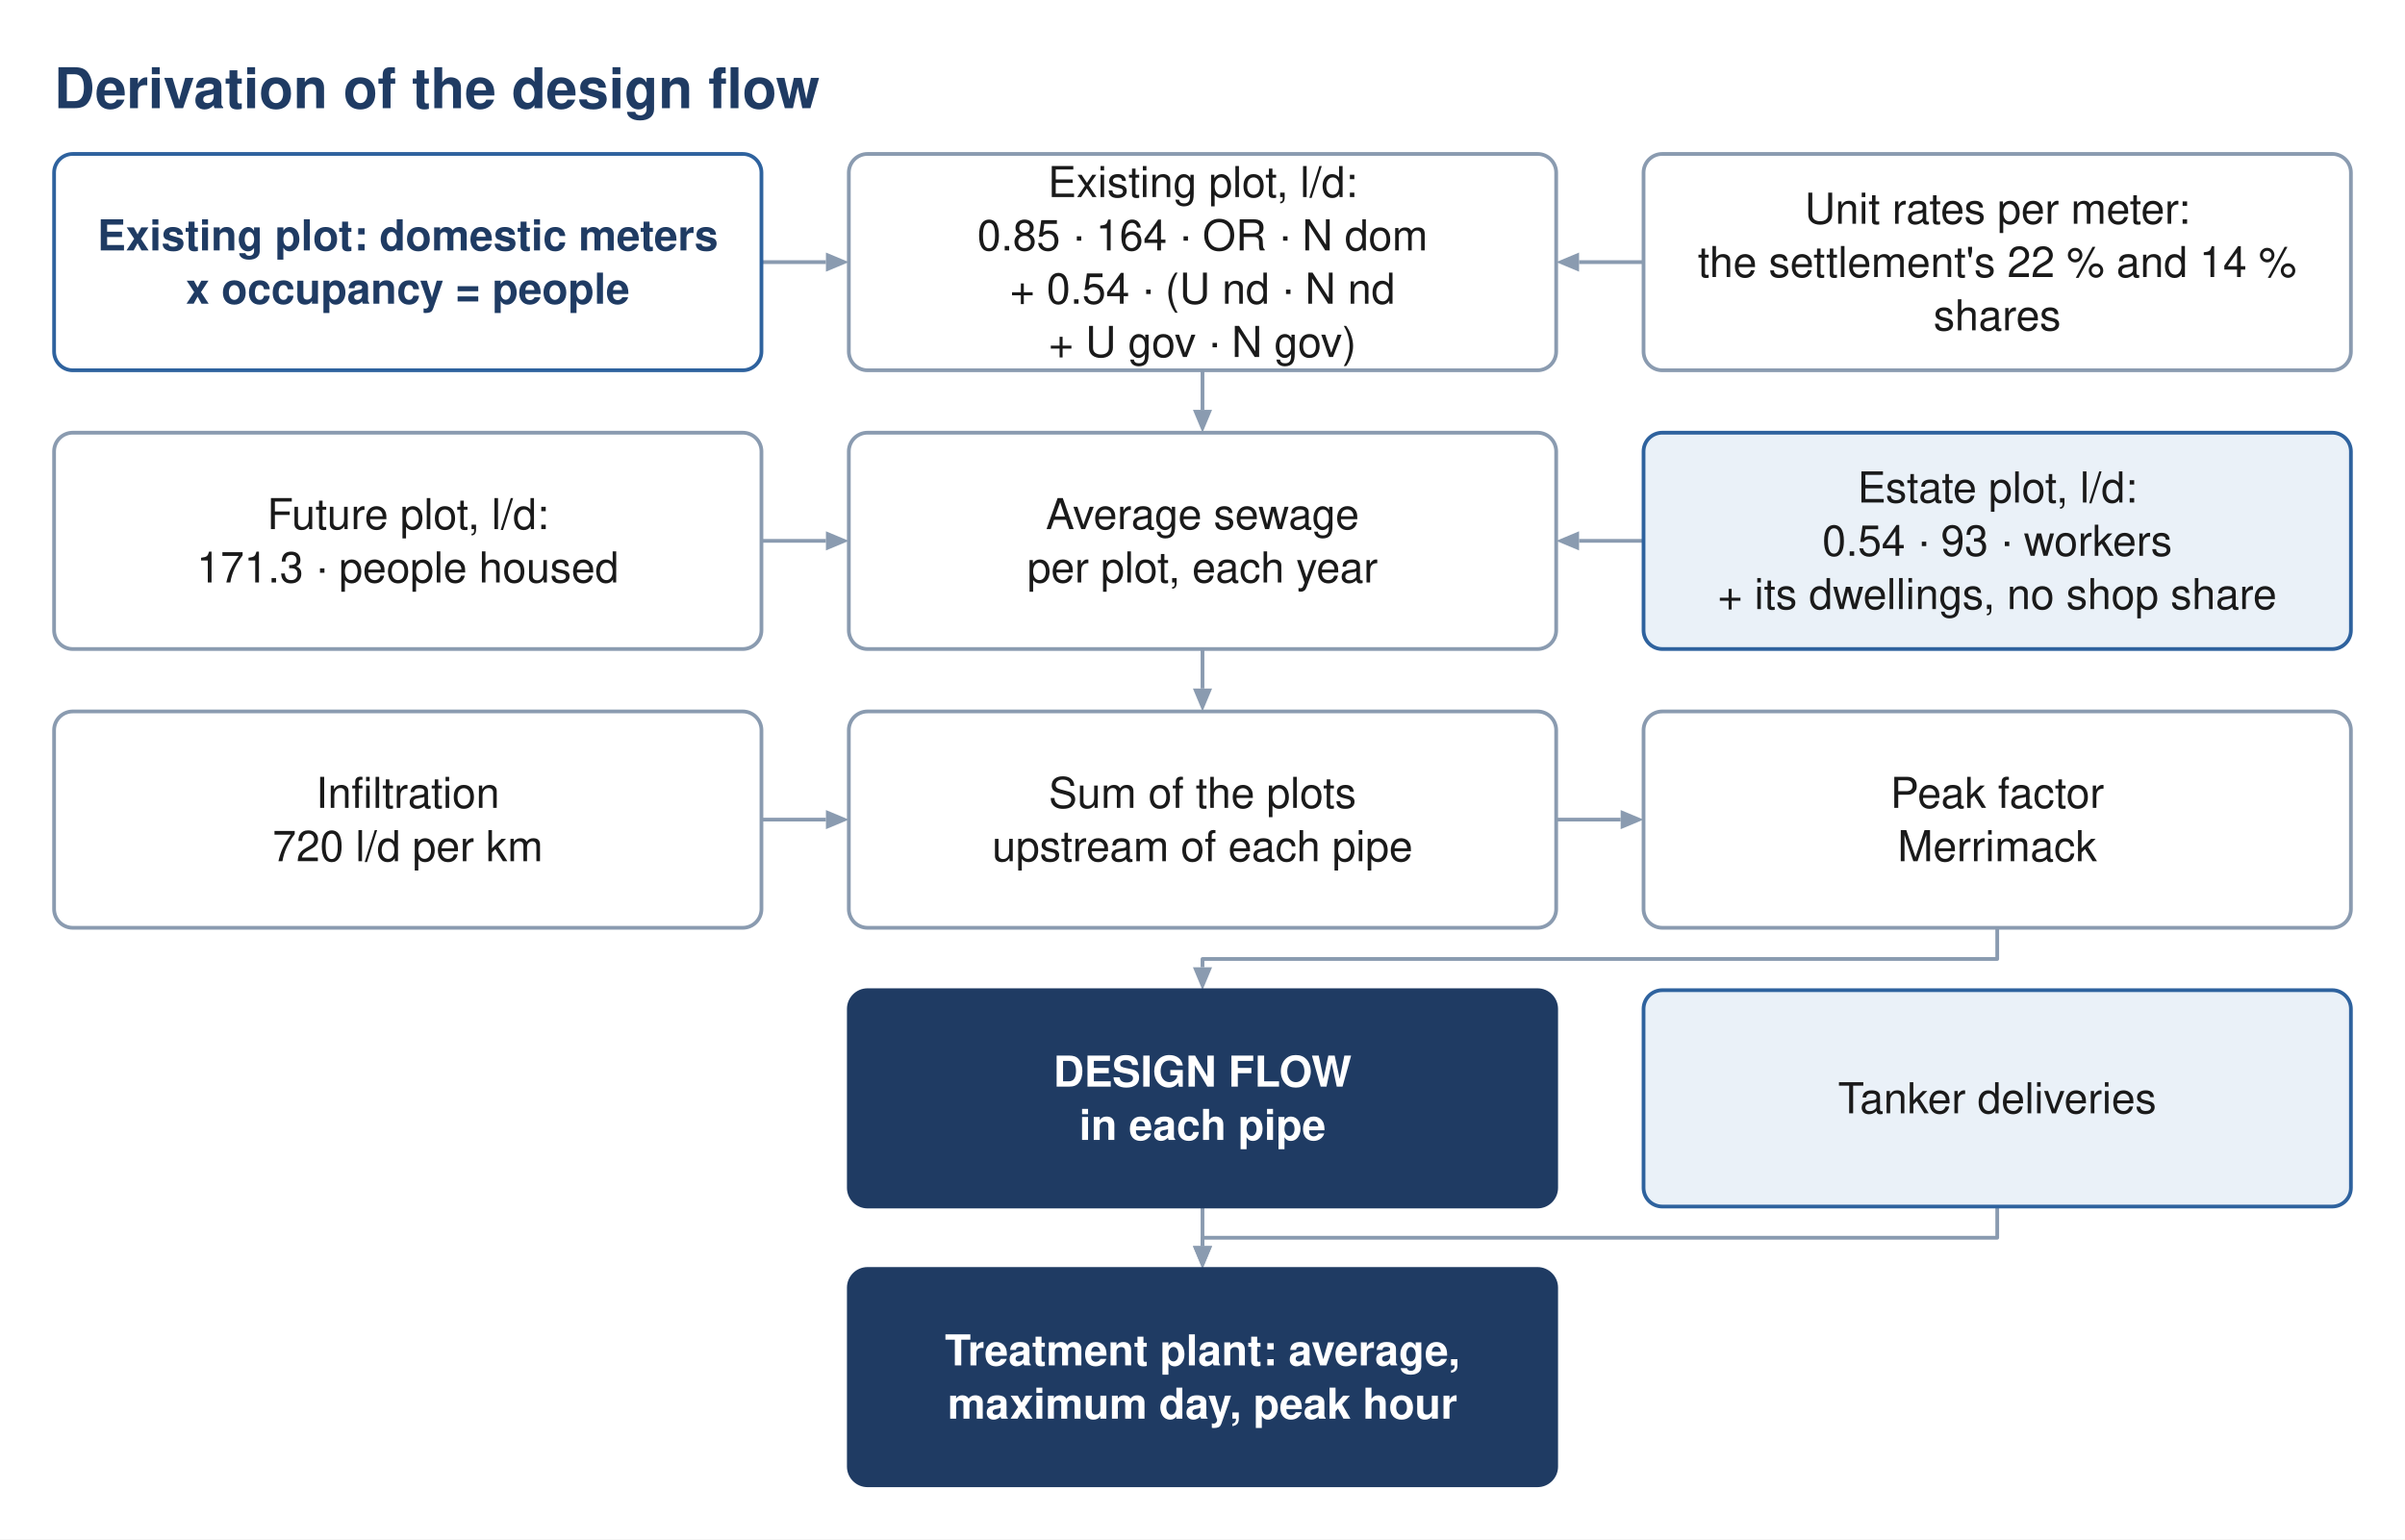
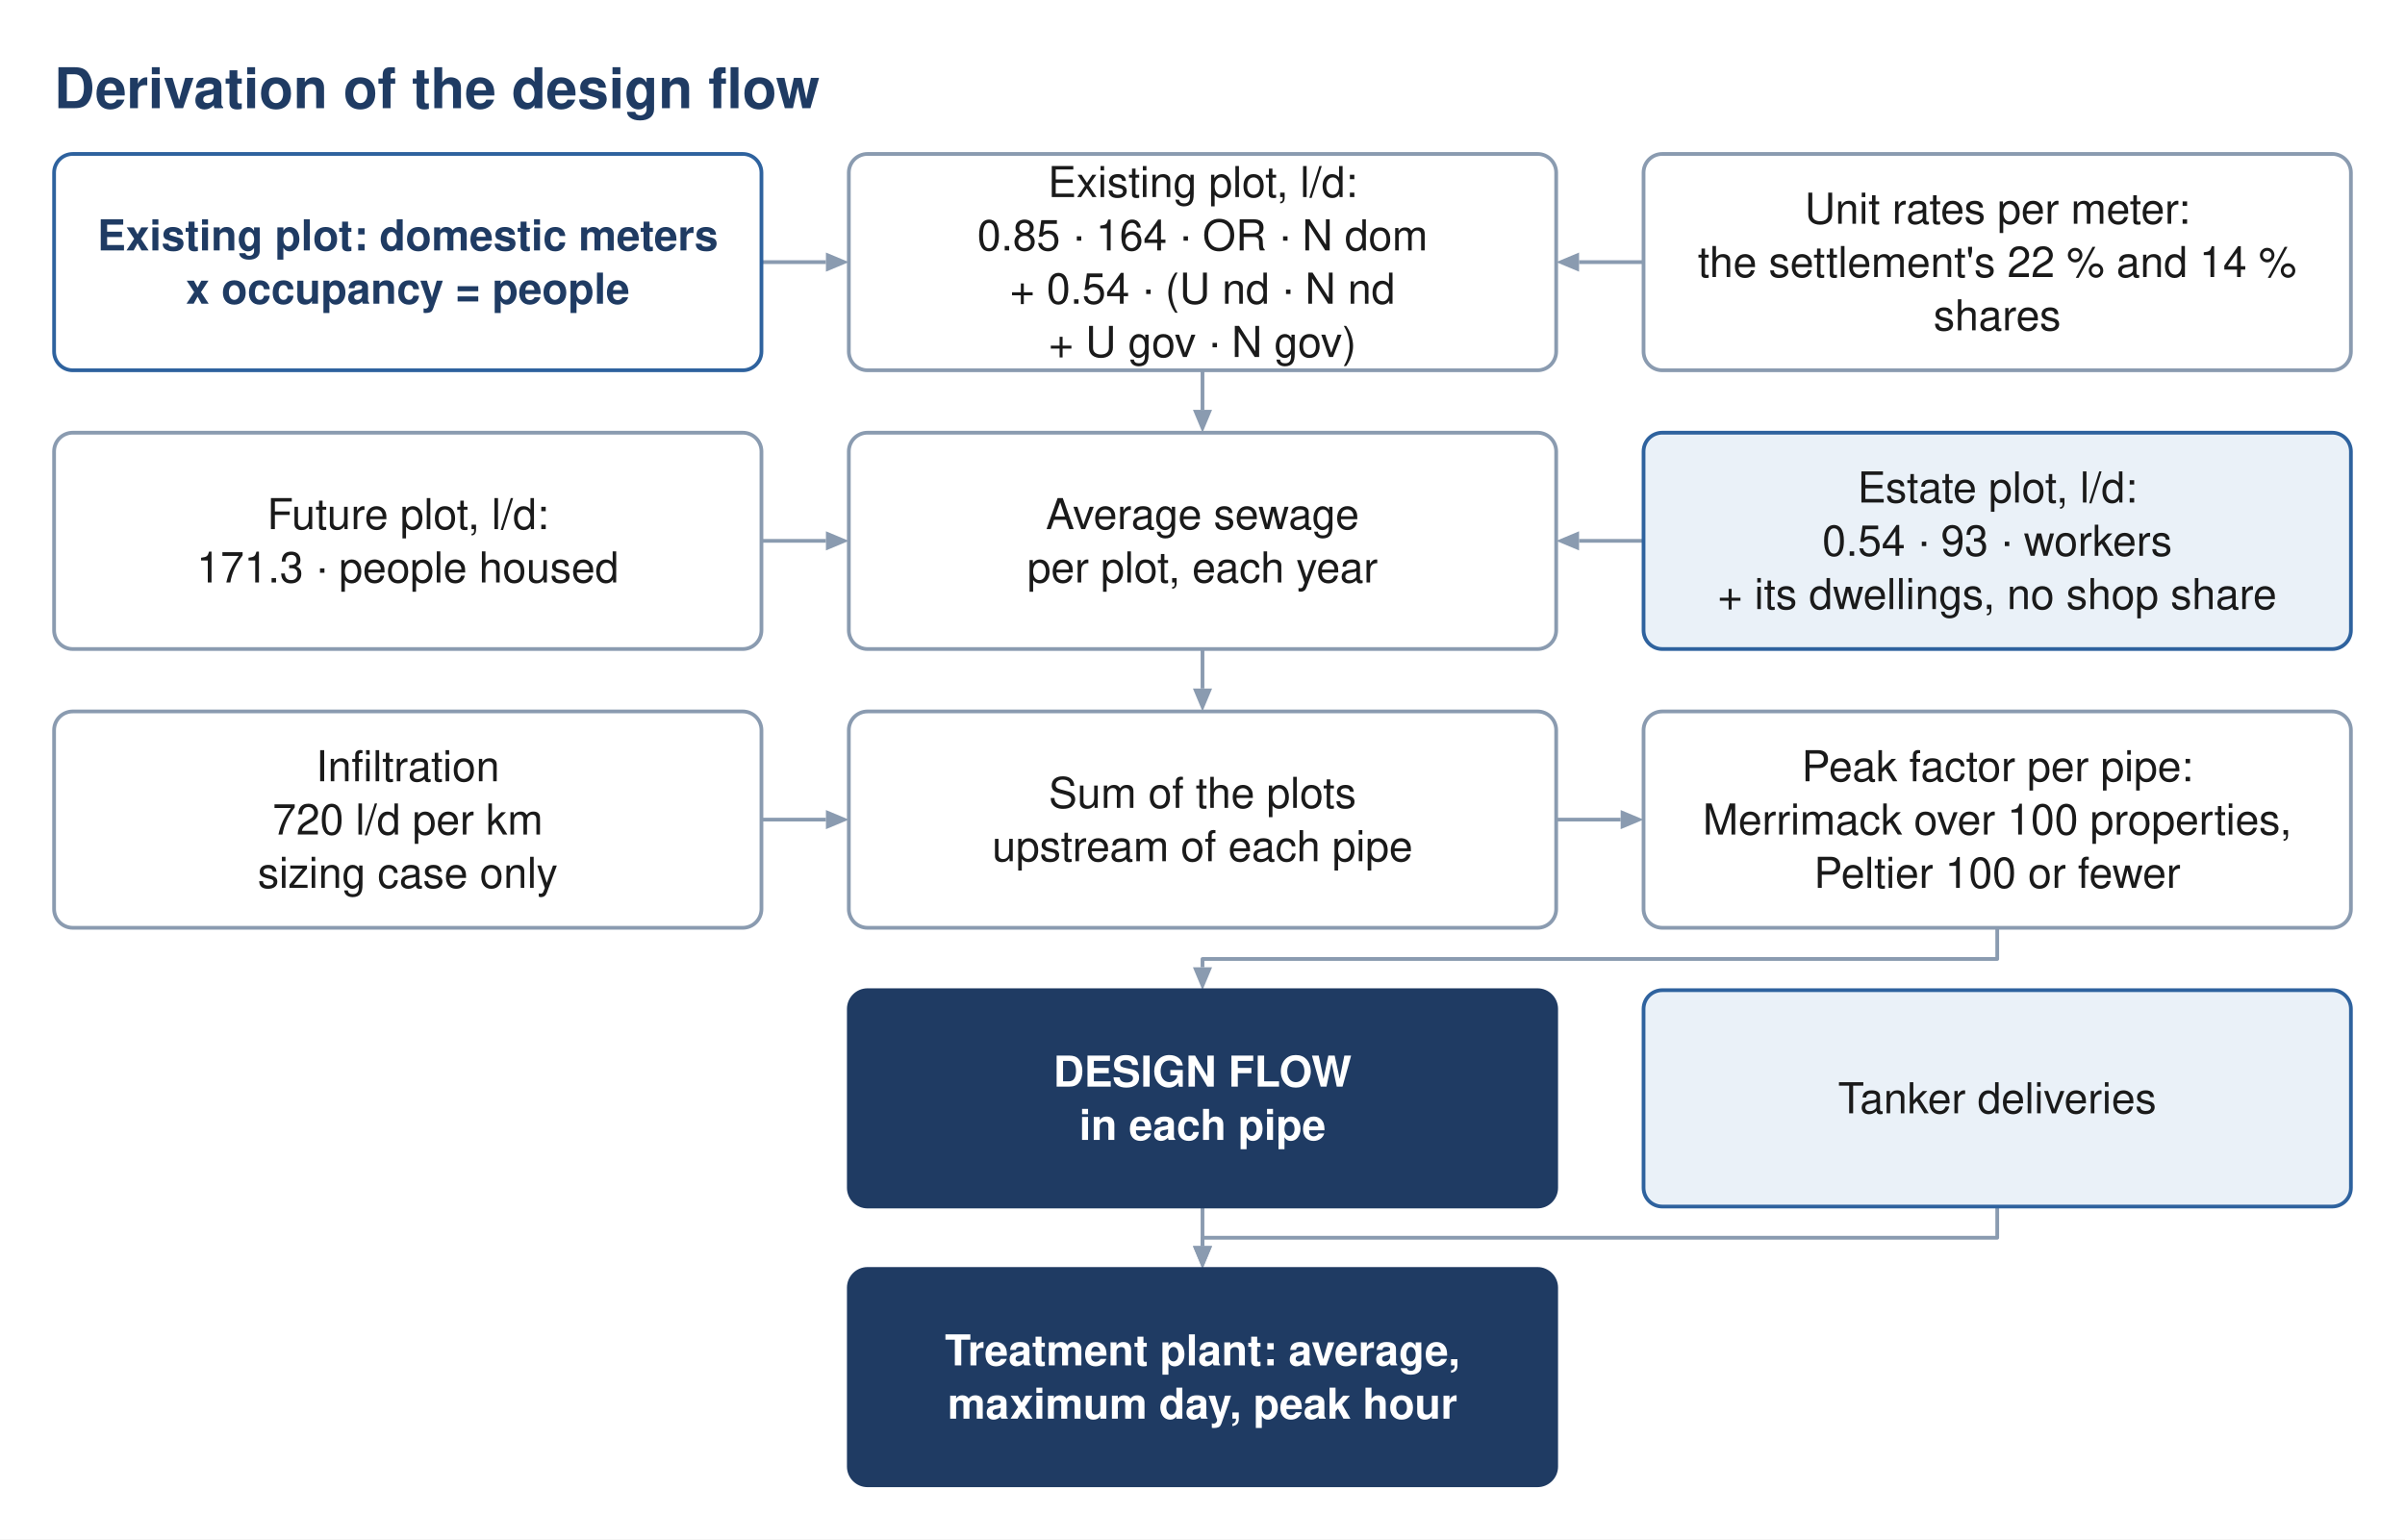
<svg xmlns="http://www.w3.org/2000/svg" width="1156" height="740" viewBox="0 0 1156 740" font-family="Helvetica">
  <rect width="1156" height="740" fill="#FFFFFF" />
  <text x="26" y="52" font-family="Helvetica" font-size="27" font-weight="600" fill="#1F3B63">Derivation of the design flow</text>
  <path d="M366.0,126.0 L397.0,126.0" fill="none" stroke="#8A9BB0" stroke-width="1.8" stroke-linejoin="round" />
  <polygon points="408.0,126.0 397.0,130.6 397.0,121.4" fill="#8A9BB0" />
  <path d="M790.0,126.0 L759.0,126.0" fill="none" stroke="#8A9BB0" stroke-width="1.8" stroke-linejoin="round" />
  <polygon points="748.0,126.0 759.0,121.4 759.0,130.6" fill="#8A9BB0" />
  <path d="M578.0,178.0 L578.0,197.0" fill="none" stroke="#8A9BB0" stroke-width="1.8" stroke-linejoin="round" />
  <polygon points="578.0,208.0 573.4,197.0 582.6,197.0" fill="#8A9BB0" />
  <path d="M790.0,260.0 L759.0,260.0" fill="none" stroke="#8A9BB0" stroke-width="1.8" stroke-linejoin="round" />
  <polygon points="748.0,260.0 759.0,255.4 759.0,264.6" fill="#8A9BB0" />
  <path d="M366.0,260.0 L397.0,260.0" fill="none" stroke="#8A9BB0" stroke-width="1.8" stroke-linejoin="round" />
  <polygon points="408.0,260.0 397.0,264.6 397.0,255.4" fill="#8A9BB0" />
  <path d="M578.0,312.0 L578.0,331.0" fill="none" stroke="#8A9BB0" stroke-width="1.8" stroke-linejoin="round" />
  <polygon points="578.0,342.0 573.4,331.0 582.6,331.0" fill="#8A9BB0" />
  <path d="M366.0,394.0 L397.0,394.0" fill="none" stroke="#8A9BB0" stroke-width="1.8" stroke-linejoin="round" />
  <polygon points="408.0,394.0 397.0,398.6 397.0,389.4" fill="#8A9BB0" />
  <path d="M748.0,394.0 L779.0,394.0" fill="none" stroke="#8A9BB0" stroke-width="1.8" stroke-linejoin="round" />
  <polygon points="790.0,394.0 779.0,398.6 779.0,389.4" fill="#8A9BB0" />
  <path d="M960.0,446.0 L960.0,461.0 L578.0,461.0 L578.0,465.0" fill="none" stroke="#8A9BB0" stroke-width="1.8" stroke-linejoin="round" />
  <polygon points="578.0,476.0 573.4,465.0 582.6,465.0" fill="#8A9BB0" />
  <path d="M578.0,580.0 L578.0,599.0" fill="none" stroke="#8A9BB0" stroke-width="1.8" stroke-linejoin="round" />
  <polygon points="578.0,610.0 573.4,599.0 582.6,599.0" fill="#8A9BB0" />
  <path d="M960.0,580.0 L960.0,595.0 L578.0,595.0 L578.0,599.0" fill="none" stroke="#8A9BB0" stroke-width="1.8" stroke-linejoin="round" />
  <polygon points="578.0,610.0 573.4,599.0 582.6,599.0" fill="#8A9BB0" />
  <rect x="26" y="74" width="340" height="104" rx="9" fill="#FFFFFF" stroke="#2E629E" stroke-width="1.8" />
  <text x="196.0" y="120.362" font-family="Helvetica" font-size="20.5" font-weight="600" fill="#1F3B63" text-anchor="middle">Existing plot: domestic meters</text>
  <text x="196.0" y="145.988" font-family="Helvetica" font-size="20.5" font-weight="600" fill="#1F3B63" text-anchor="middle">x occupancy = people</text>
  <rect x="408" y="74" width="340" height="104" rx="9" fill="#FFFFFF" stroke="#8A9BB0" stroke-width="1.8" />
  <text x="578.0" y="94.737" font-family="Helvetica" font-size="20.5" font-weight="400" fill="#1A1A1A" text-anchor="middle">Existing plot, l/d:</text>
  <text x="578.0" y="120.362" font-family="Helvetica" font-size="20.5" font-weight="400" fill="#1A1A1A" text-anchor="middle">0.85 · 164 · OR · N dom</text>
  <text x="578.0" y="145.988" font-family="Helvetica" font-size="20.5" font-weight="400" fill="#1A1A1A" text-anchor="middle">+ 0.54 · (U nd · N nd</text>
  <text x="578.0" y="171.613" font-family="Helvetica" font-size="20.5" font-weight="400" fill="#1A1A1A" text-anchor="middle">+ U gov · N gov)</text>
  <rect x="790" y="74" width="340" height="104" rx="9" fill="#FFFFFF" stroke="#8A9BB0" stroke-width="1.8" />
  <text x="960.0" y="107.55" font-family="Helvetica" font-size="20.5" font-weight="400" fill="#1A1A1A" text-anchor="middle">Unit rates per meter:</text>
  <text x="960.0" y="133.175" font-family="Helvetica" font-size="20.5" font-weight="400" fill="#1A1A1A" text-anchor="middle">the settlement's 22 % and 14 %</text>
  <text x="960.0" y="158.8" font-family="Helvetica" font-size="20.5" font-weight="400" fill="#1A1A1A" text-anchor="middle">shares</text>
  <rect x="790" y="208" width="340" height="104" rx="9" fill="#EAF1F8" stroke="#2E629E" stroke-width="1.8" />
  <text x="960.0" y="241.55" font-family="Helvetica" font-size="20.5" font-weight="400" fill="#1A1A1A" text-anchor="middle">Estate plot, l/d:</text>
  <text x="960.0" y="267.175" font-family="Helvetica" font-size="20.5" font-weight="400" fill="#1A1A1A" text-anchor="middle">0.54 · 93 · workers</text>
  <text x="960.0" y="292.8" font-family="Helvetica" font-size="20.5" font-weight="400" fill="#1A1A1A" text-anchor="middle">+ its dwellings, no shop share</text>
  <rect x="408" y="208" width="340" height="104" rx="9" fill="#FFFFFF" stroke="#8A9BB0" stroke-width="1.8" />
  <text x="578.0" y="254.363" font-family="Helvetica" font-size="20.5" font-weight="400" fill="#1A1A1A" text-anchor="middle">Average sewage</text>
  <text x="578.0" y="279.988" font-family="Helvetica" font-size="20.5" font-weight="400" fill="#1A1A1A" text-anchor="middle">per plot, each year</text>
  <rect x="26" y="208" width="340" height="104" rx="9" fill="#FFFFFF" stroke="#8A9BB0" stroke-width="1.8" />
  <text x="196.0" y="254.363" font-family="Helvetica" font-size="20.5" font-weight="400" fill="#1A1A1A" text-anchor="middle">Future plot, l/d:</text>
  <text x="196.0" y="279.988" font-family="Helvetica" font-size="20.5" font-weight="400" fill="#1A1A1A" text-anchor="middle">171.3 · people housed</text>
  <rect x="408" y="342" width="340" height="104" rx="9" fill="#FFFFFF" stroke="#8A9BB0" stroke-width="1.8" />
  <text x="578.0" y="388.363" font-family="Helvetica" font-size="20.5" font-weight="400" fill="#1A1A1A" text-anchor="middle">Sum of the plots</text>
  <text x="578.0" y="413.988" font-family="Helvetica" font-size="20.5" font-weight="400" fill="#1A1A1A" text-anchor="middle">upstream of each pipe</text>
  <rect x="26" y="342" width="340" height="104" rx="9" fill="#FFFFFF" stroke="#8A9BB0" stroke-width="1.8" />
-   <text x="196.0" y="388.363" font-family="Helvetica" font-size="20.5" font-weight="400" fill="#1A1A1A" text-anchor="middle">Infiltration</text>
-   <text x="196.0" y="413.988" font-family="Helvetica" font-size="20.5" font-weight="400" fill="#1A1A1A" text-anchor="middle">720 l/d per km</text>
+   <text x="196.0" y="375.55" font-family="Helvetica" font-size="20.5" font-weight="400" fill="#1A1A1A" text-anchor="middle">Infiltration</text>
+   <text x="196.0" y="401.175" font-family="Helvetica" font-size="20.5" font-weight="400" fill="#1A1A1A" text-anchor="middle">720 l/d per km</text>
+   <text x="196.0" y="426.8" font-family="Helvetica" font-size="20.5" font-weight="400" fill="#1A1A1A" text-anchor="middle">sizing case only</text>
  <rect x="790" y="342" width="340" height="104" rx="9" fill="#FFFFFF" stroke="#8A9BB0" stroke-width="1.8" />
-   <text x="960.0" y="388.363" font-family="Helvetica" font-size="20.5" font-weight="400" fill="#1A1A1A" text-anchor="middle">Peak factor</text>
-   <text x="960.0" y="413.988" font-family="Helvetica" font-size="20.5" font-weight="400" fill="#1A1A1A" text-anchor="middle">Merrimack</text>
+   <text x="960.0" y="375.55" font-family="Helvetica" font-size="20.5" font-weight="400" fill="#1A1A1A" text-anchor="middle">Peak factor per pipe:</text>
+   <text x="960.0" y="401.175" font-family="Helvetica" font-size="20.5" font-weight="400" fill="#1A1A1A" text-anchor="middle">Merrimack over 100 properties,</text>
+   <text x="960.0" y="426.8" font-family="Helvetica" font-size="20.5" font-weight="400" fill="#1A1A1A" text-anchor="middle">Peltier 100 or fewer</text>
  <rect x="408" y="476" width="340" height="104" rx="9" fill="#1F3B63" stroke="#1F3B63" stroke-width="1.8" />
  <text x="578.0" y="522.362" font-family="Helvetica" font-size="20.5" font-weight="600" fill="#FFFFFF" text-anchor="middle">DESIGN FLOW</text>
  <text x="578.0" y="547.987" font-family="Helvetica" font-size="20.5" font-weight="600" fill="#FFFFFF" text-anchor="middle">in each pipe</text>
  <rect x="790" y="476" width="340" height="104" rx="9" fill="#EAF1F8" stroke="#2E629E" stroke-width="1.8" />
  <text x="960.0" y="535.175" font-family="Helvetica" font-size="20.5" font-weight="400" fill="#1A1A1A" text-anchor="middle">Tanker deliveries</text>
  <rect x="408" y="610" width="340" height="104" rx="9" fill="#1F3B63" stroke="#1F3B63" stroke-width="1.8" />
  <text x="578.0" y="656.362" font-family="Helvetica" font-size="20.5" font-weight="600" fill="#FFFFFF" text-anchor="middle">Treatment plant: average,</text>
  <text x="578.0" y="681.987" font-family="Helvetica" font-size="20.5" font-weight="600" fill="#FFFFFF" text-anchor="middle">maximum day, peak hour</text>
</svg>
